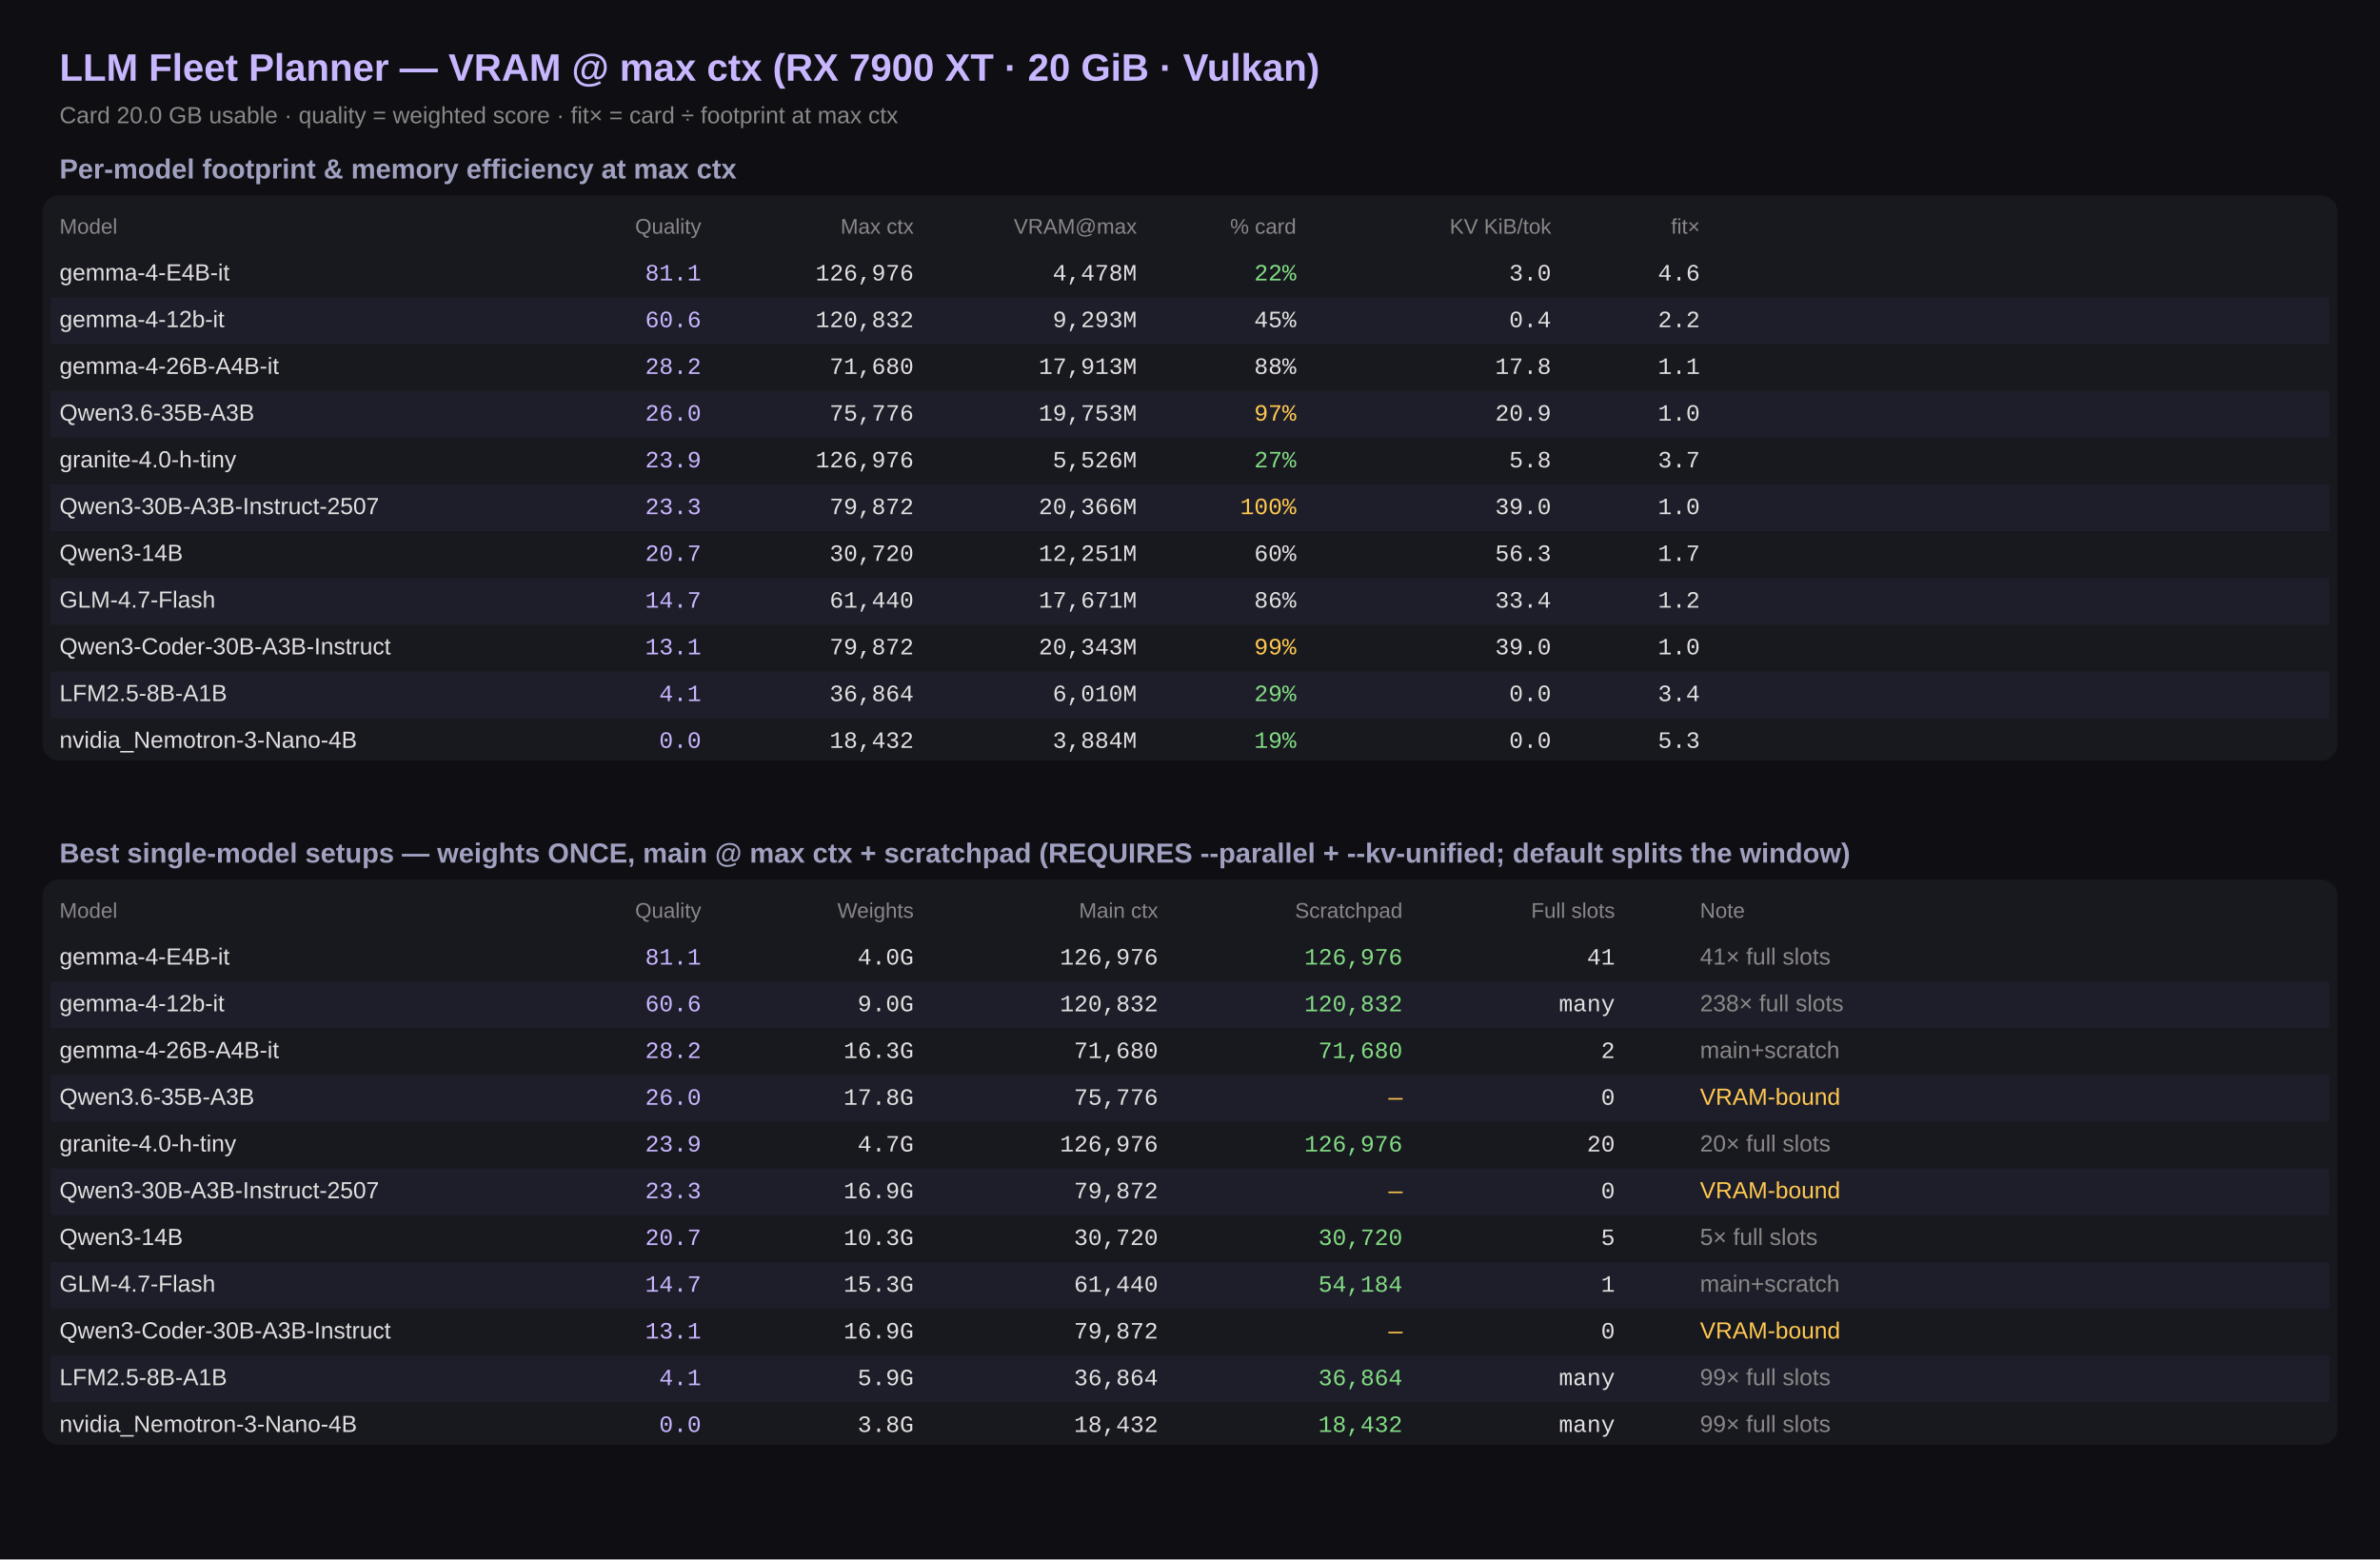
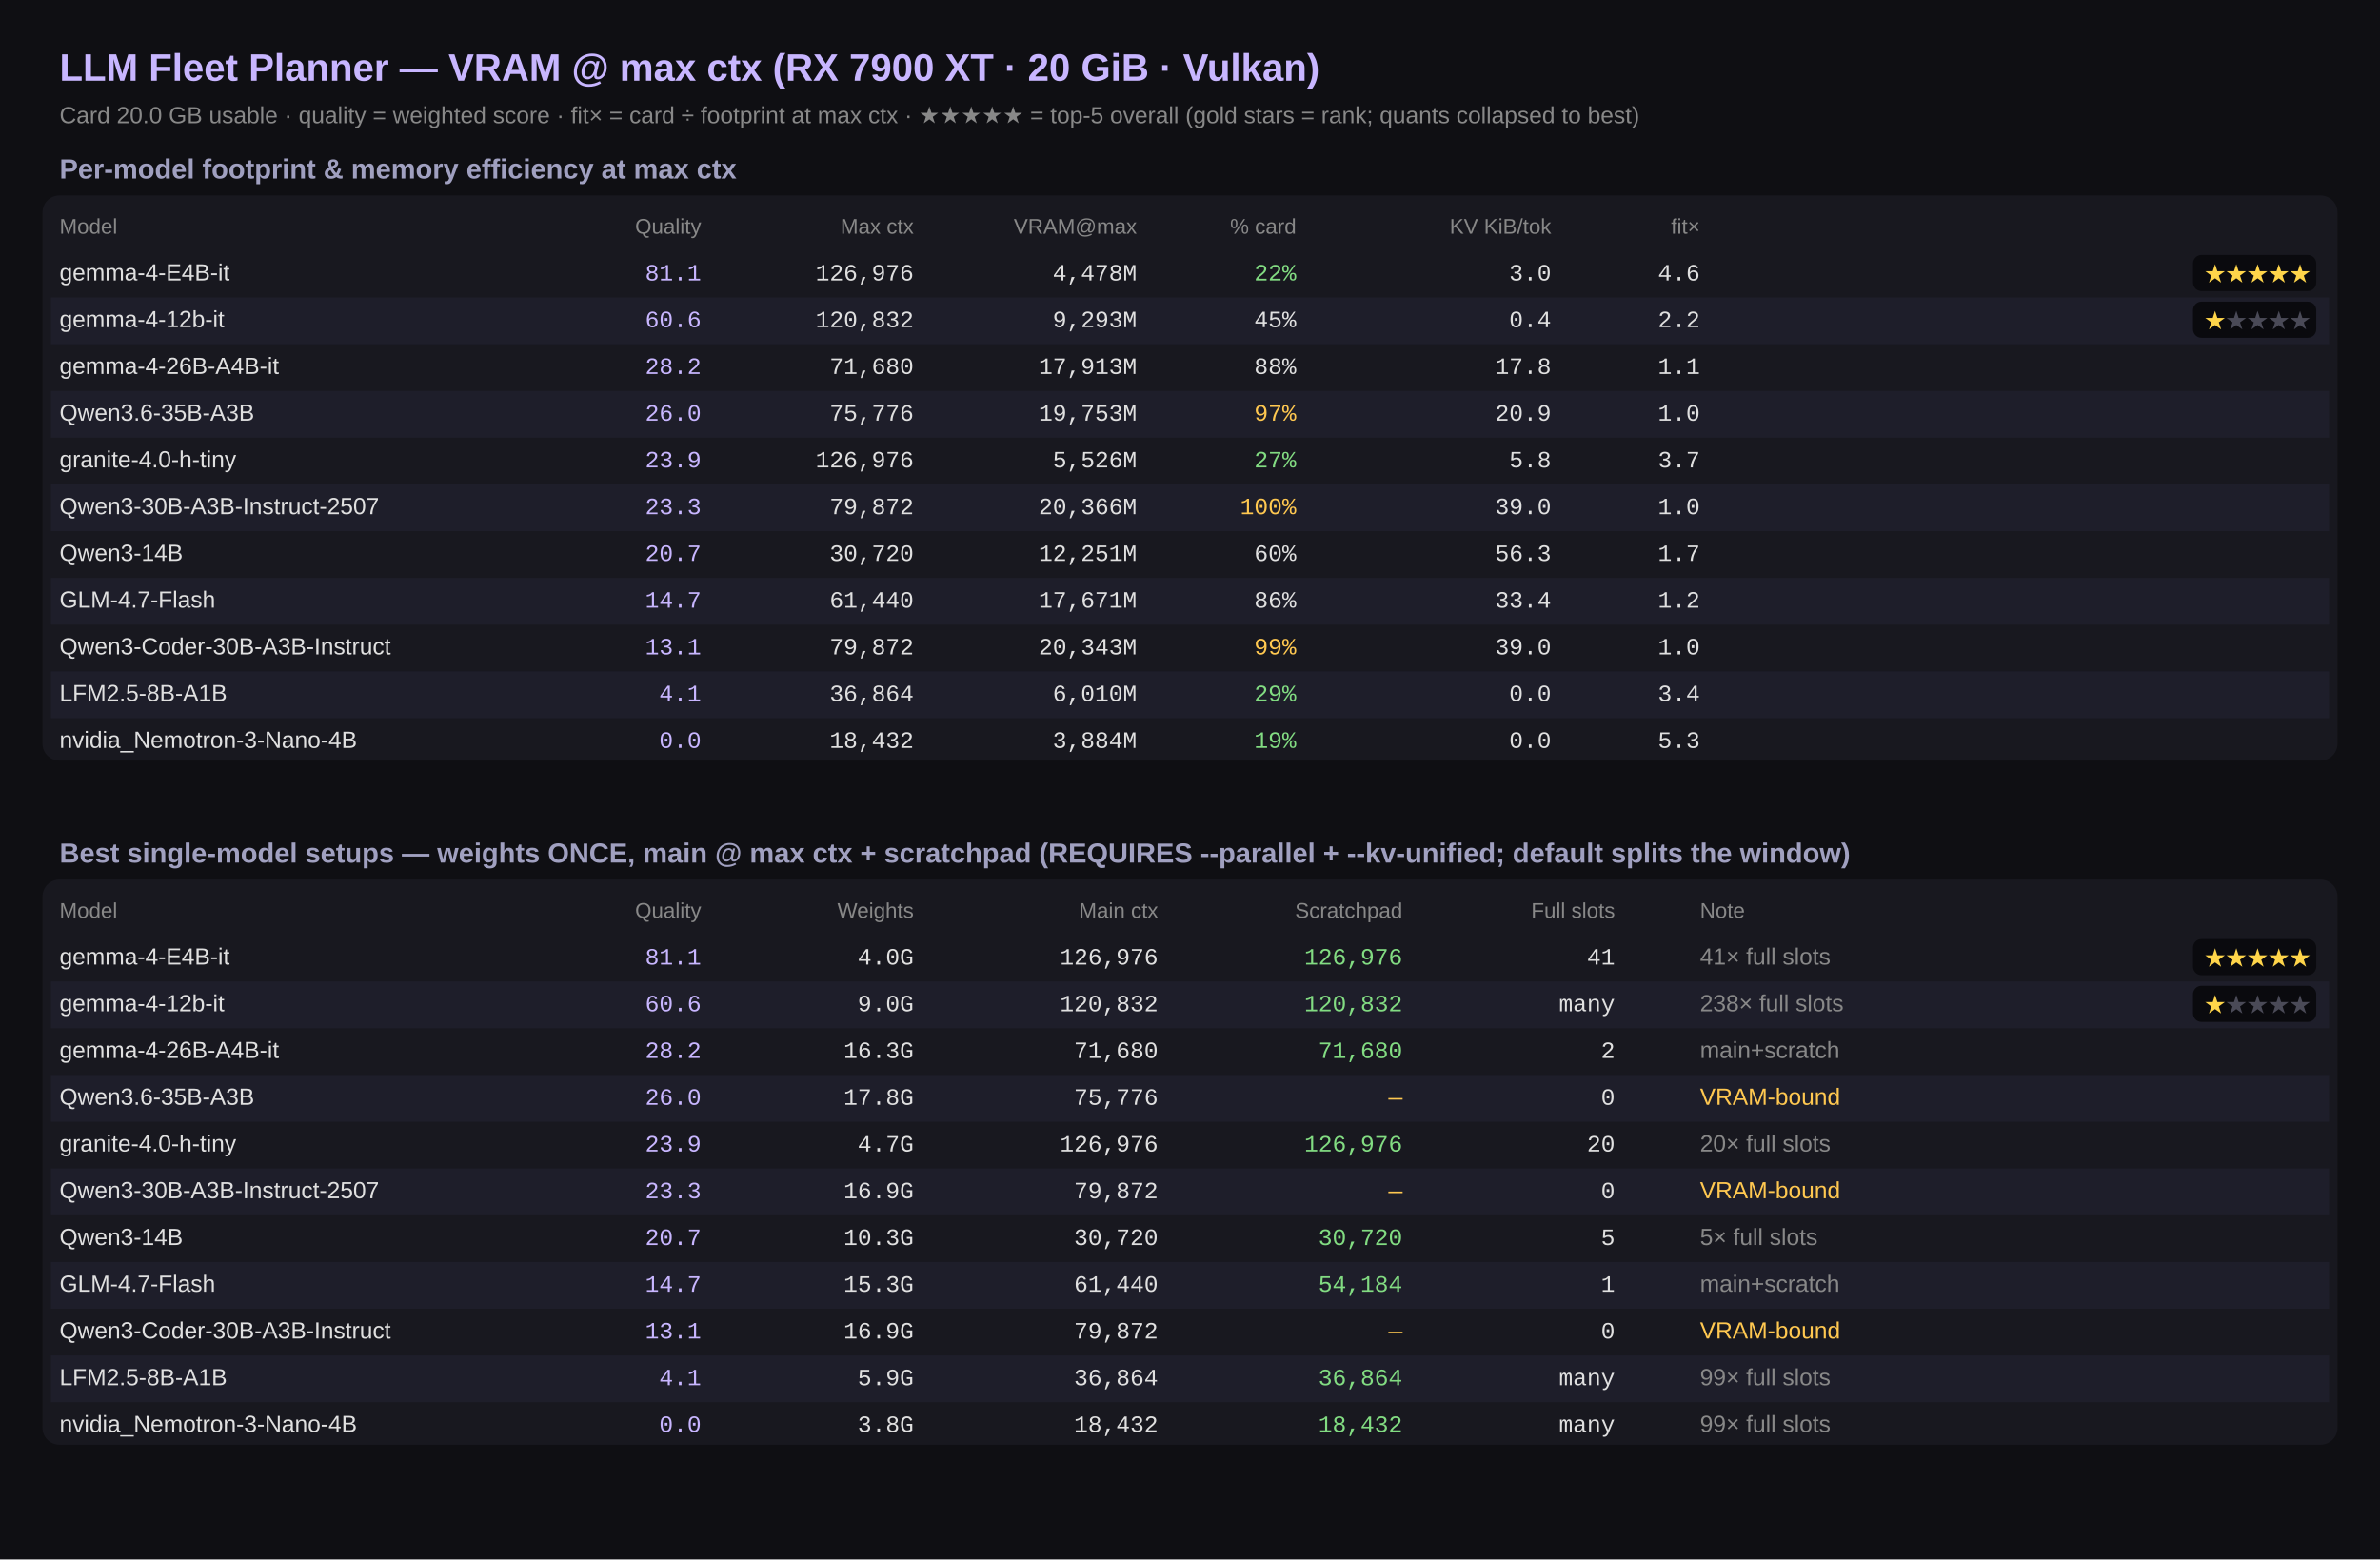
<svg xmlns="http://www.w3.org/2000/svg" width="1120" height="734">
  <rect width="1120" height="734" fill="#0f0f13" />
  <text x="28" y="38" fill="#c8b6ff" font-size="18" font-weight="700" text-anchor="start" font-family="'Segoe UI',Arial,sans-serif">LLM Fleet Planner — VRAM @ max ctx (RX 7900 XT · 20 GiB · Vulkan)</text>
-   <text x="28" y="58" fill="#888" font-size="11" font-weight="normal" text-anchor="start" font-family="'Segoe UI',Arial,sans-serif">Card 20.0 GB usable · quality = weighted score · fit× = card ÷ footprint at max ctx</text>
+   <text x="28" y="58" fill="#888" font-size="11" font-weight="normal" text-anchor="start" font-family="'Segoe UI',Arial,sans-serif">Card 20.0 GB usable · quality = weighted score · fit× = card ÷ footprint at max ctx · ★★★★★ = top-5 overall (gold stars = rank; quants collapsed to best)</text>
  <text x="28" y="84" fill="#a0a0c0" font-size="13" font-weight="600" text-anchor="start" font-family="'Segoe UI',Arial,sans-serif">Per-model footprint &amp; memory efficiency at max ctx</text>
  <rect x="20" y="92" width="1080" height="266" fill="#18181f" rx="8" />
  <text x="28" y="110" fill="#888" font-size="10" font-weight="normal" text-anchor="start" font-family="'Segoe UI',Arial,sans-serif">Model</text>
  <text x="330" y="110" fill="#888" font-size="10" font-weight="normal" text-anchor="end" font-family="'Segoe UI',Arial,sans-serif">Quality</text>
  <text x="430" y="110" fill="#888" font-size="10" font-weight="normal" text-anchor="end" font-family="'Segoe UI',Arial,sans-serif">Max ctx</text>
  <text x="535" y="110" fill="#888" font-size="10" font-weight="normal" text-anchor="end" font-family="'Segoe UI',Arial,sans-serif">VRAM@max</text>
  <text x="610" y="110" fill="#888" font-size="10" font-weight="normal" text-anchor="end" font-family="'Segoe UI',Arial,sans-serif">% card</text>
  <text x="730" y="110" fill="#888" font-size="10" font-weight="normal" text-anchor="end" font-family="'Segoe UI',Arial,sans-serif">KV KiB/tok</text>
  <text x="800" y="110" fill="#888" font-size="10" font-weight="normal" text-anchor="end" font-family="'Segoe UI',Arial,sans-serif">fit×</text>
  <text x="28" y="132" fill="#e0e0e0" font-size="11" font-weight="normal" text-anchor="start" font-family="'Segoe UI',Arial,sans-serif">gemma-4-E4B-it</text>
  <text x="330" y="132" fill="#c8b6ff" font-size="11" font-weight="normal" text-anchor="end" font-family="'Consolas','Courier New',monospace">81.1</text>
  <text x="430" y="132" fill="#e0e0e0" font-size="11" font-weight="normal" text-anchor="end" font-family="'Consolas','Courier New',monospace">126,976</text>
  <text x="535" y="132" fill="#e0e0e0" font-size="11" font-weight="normal" text-anchor="end" font-family="'Consolas','Courier New',monospace">4,478M</text>
  <text x="610" y="132" fill="#82dc82" font-size="11" font-weight="normal" text-anchor="end" font-family="'Consolas','Courier New',monospace">22%</text>
  <text x="730" y="132" fill="#e0e0e0" font-size="11" font-weight="normal" text-anchor="end" font-family="'Consolas','Courier New',monospace">3.0</text>
  <text x="800" y="132" fill="#e0e0e0" font-size="11" font-weight="normal" text-anchor="end" font-family="'Consolas','Courier New',monospace">4.6</text>
+   <rect x="1032" y="120" width="58" height="17" fill="#0a0a0e" rx="4" />
+   <text x="1037" y="133" fill="#ffd54a" font-size="12" font-weight="normal" text-anchor="start" font-family="'Segoe UI',Arial,sans-serif">★</text>
+   <text x="1047" y="133" fill="#ffd54a" font-size="12" font-weight="normal" text-anchor="start" font-family="'Segoe UI',Arial,sans-serif">★</text>
+   <text x="1057" y="133" fill="#ffd54a" font-size="12" font-weight="normal" text-anchor="start" font-family="'Segoe UI',Arial,sans-serif">★</text>
+   <text x="1067" y="133" fill="#ffd54a" font-size="12" font-weight="normal" text-anchor="start" font-family="'Segoe UI',Arial,sans-serif">★</text>
+   <text x="1077" y="133" fill="#ffd54a" font-size="12" font-weight="normal" text-anchor="start" font-family="'Segoe UI',Arial,sans-serif">★</text>
  <rect x="24" y="140" width="1072" height="22" fill="#1e1e2a" rx="0" />
  <text x="28" y="154" fill="#e0e0e0" font-size="11" font-weight="normal" text-anchor="start" font-family="'Segoe UI',Arial,sans-serif">gemma-4-12b-it</text>
  <text x="330" y="154" fill="#c8b6ff" font-size="11" font-weight="normal" text-anchor="end" font-family="'Consolas','Courier New',monospace">60.6</text>
  <text x="430" y="154" fill="#e0e0e0" font-size="11" font-weight="normal" text-anchor="end" font-family="'Consolas','Courier New',monospace">120,832</text>
  <text x="535" y="154" fill="#e0e0e0" font-size="11" font-weight="normal" text-anchor="end" font-family="'Consolas','Courier New',monospace">9,293M</text>
  <text x="610" y="154" fill="#e0e0e0" font-size="11" font-weight="normal" text-anchor="end" font-family="'Consolas','Courier New',monospace">45%</text>
  <text x="730" y="154" fill="#e0e0e0" font-size="11" font-weight="normal" text-anchor="end" font-family="'Consolas','Courier New',monospace">0.4</text>
  <text x="800" y="154" fill="#e0e0e0" font-size="11" font-weight="normal" text-anchor="end" font-family="'Consolas','Courier New',monospace">2.2</text>
+   <rect x="1032" y="142" width="58" height="17" fill="#0a0a0e" rx="4" />
+   <text x="1037" y="155" fill="#ffd54a" font-size="12" font-weight="normal" text-anchor="start" font-family="'Segoe UI',Arial,sans-serif">★</text>
+   <text x="1047" y="155" fill="#4a4a57" font-size="12" font-weight="normal" text-anchor="start" font-family="'Segoe UI',Arial,sans-serif">★</text>
+   <text x="1057" y="155" fill="#4a4a57" font-size="12" font-weight="normal" text-anchor="start" font-family="'Segoe UI',Arial,sans-serif">★</text>
+   <text x="1067" y="155" fill="#4a4a57" font-size="12" font-weight="normal" text-anchor="start" font-family="'Segoe UI',Arial,sans-serif">★</text>
+   <text x="1077" y="155" fill="#4a4a57" font-size="12" font-weight="normal" text-anchor="start" font-family="'Segoe UI',Arial,sans-serif">★</text>
  <text x="28" y="176" fill="#e0e0e0" font-size="11" font-weight="normal" text-anchor="start" font-family="'Segoe UI',Arial,sans-serif">gemma-4-26B-A4B-it</text>
  <text x="330" y="176" fill="#c8b6ff" font-size="11" font-weight="normal" text-anchor="end" font-family="'Consolas','Courier New',monospace">28.2</text>
  <text x="430" y="176" fill="#e0e0e0" font-size="11" font-weight="normal" text-anchor="end" font-family="'Consolas','Courier New',monospace">71,680</text>
  <text x="535" y="176" fill="#e0e0e0" font-size="11" font-weight="normal" text-anchor="end" font-family="'Consolas','Courier New',monospace">17,913M</text>
  <text x="610" y="176" fill="#e0e0e0" font-size="11" font-weight="normal" text-anchor="end" font-family="'Consolas','Courier New',monospace">88%</text>
  <text x="730" y="176" fill="#e0e0e0" font-size="11" font-weight="normal" text-anchor="end" font-family="'Consolas','Courier New',monospace">17.8</text>
  <text x="800" y="176" fill="#e0e0e0" font-size="11" font-weight="normal" text-anchor="end" font-family="'Consolas','Courier New',monospace">1.1</text>
  <rect x="24" y="184" width="1072" height="22" fill="#1e1e2a" rx="0" />
  <text x="28" y="198" fill="#e0e0e0" font-size="11" font-weight="normal" text-anchor="start" font-family="'Segoe UI',Arial,sans-serif">Qwen3.6-35B-A3B</text>
  <text x="330" y="198" fill="#c8b6ff" font-size="11" font-weight="normal" text-anchor="end" font-family="'Consolas','Courier New',monospace">26.0</text>
  <text x="430" y="198" fill="#e0e0e0" font-size="11" font-weight="normal" text-anchor="end" font-family="'Consolas','Courier New',monospace">75,776</text>
  <text x="535" y="198" fill="#e0e0e0" font-size="11" font-weight="normal" text-anchor="end" font-family="'Consolas','Courier New',monospace">19,753M</text>
  <text x="610" y="198" fill="#ffc850" font-size="11" font-weight="normal" text-anchor="end" font-family="'Consolas','Courier New',monospace">97%</text>
  <text x="730" y="198" fill="#e0e0e0" font-size="11" font-weight="normal" text-anchor="end" font-family="'Consolas','Courier New',monospace">20.9</text>
  <text x="800" y="198" fill="#e0e0e0" font-size="11" font-weight="normal" text-anchor="end" font-family="'Consolas','Courier New',monospace">1.0</text>
  <text x="28" y="220" fill="#e0e0e0" font-size="11" font-weight="normal" text-anchor="start" font-family="'Segoe UI',Arial,sans-serif">granite-4.0-h-tiny</text>
  <text x="330" y="220" fill="#c8b6ff" font-size="11" font-weight="normal" text-anchor="end" font-family="'Consolas','Courier New',monospace">23.9</text>
  <text x="430" y="220" fill="#e0e0e0" font-size="11" font-weight="normal" text-anchor="end" font-family="'Consolas','Courier New',monospace">126,976</text>
  <text x="535" y="220" fill="#e0e0e0" font-size="11" font-weight="normal" text-anchor="end" font-family="'Consolas','Courier New',monospace">5,526M</text>
  <text x="610" y="220" fill="#82dc82" font-size="11" font-weight="normal" text-anchor="end" font-family="'Consolas','Courier New',monospace">27%</text>
  <text x="730" y="220" fill="#e0e0e0" font-size="11" font-weight="normal" text-anchor="end" font-family="'Consolas','Courier New',monospace">5.8</text>
  <text x="800" y="220" fill="#e0e0e0" font-size="11" font-weight="normal" text-anchor="end" font-family="'Consolas','Courier New',monospace">3.7</text>
  <rect x="24" y="228" width="1072" height="22" fill="#1e1e2a" rx="0" />
  <text x="28" y="242" fill="#e0e0e0" font-size="11" font-weight="normal" text-anchor="start" font-family="'Segoe UI',Arial,sans-serif">Qwen3-30B-A3B-Instruct-2507</text>
  <text x="330" y="242" fill="#c8b6ff" font-size="11" font-weight="normal" text-anchor="end" font-family="'Consolas','Courier New',monospace">23.3</text>
  <text x="430" y="242" fill="#e0e0e0" font-size="11" font-weight="normal" text-anchor="end" font-family="'Consolas','Courier New',monospace">79,872</text>
  <text x="535" y="242" fill="#e0e0e0" font-size="11" font-weight="normal" text-anchor="end" font-family="'Consolas','Courier New',monospace">20,366M</text>
  <text x="610" y="242" fill="#ffc850" font-size="11" font-weight="normal" text-anchor="end" font-family="'Consolas','Courier New',monospace">100%</text>
  <text x="730" y="242" fill="#e0e0e0" font-size="11" font-weight="normal" text-anchor="end" font-family="'Consolas','Courier New',monospace">39.0</text>
  <text x="800" y="242" fill="#e0e0e0" font-size="11" font-weight="normal" text-anchor="end" font-family="'Consolas','Courier New',monospace">1.0</text>
  <text x="28" y="264" fill="#e0e0e0" font-size="11" font-weight="normal" text-anchor="start" font-family="'Segoe UI',Arial,sans-serif">Qwen3-14B</text>
  <text x="330" y="264" fill="#c8b6ff" font-size="11" font-weight="normal" text-anchor="end" font-family="'Consolas','Courier New',monospace">20.7</text>
  <text x="430" y="264" fill="#e0e0e0" font-size="11" font-weight="normal" text-anchor="end" font-family="'Consolas','Courier New',monospace">30,720</text>
  <text x="535" y="264" fill="#e0e0e0" font-size="11" font-weight="normal" text-anchor="end" font-family="'Consolas','Courier New',monospace">12,251M</text>
  <text x="610" y="264" fill="#e0e0e0" font-size="11" font-weight="normal" text-anchor="end" font-family="'Consolas','Courier New',monospace">60%</text>
  <text x="730" y="264" fill="#e0e0e0" font-size="11" font-weight="normal" text-anchor="end" font-family="'Consolas','Courier New',monospace">56.3</text>
  <text x="800" y="264" fill="#e0e0e0" font-size="11" font-weight="normal" text-anchor="end" font-family="'Consolas','Courier New',monospace">1.7</text>
  <rect x="24" y="272" width="1072" height="22" fill="#1e1e2a" rx="0" />
  <text x="28" y="286" fill="#e0e0e0" font-size="11" font-weight="normal" text-anchor="start" font-family="'Segoe UI',Arial,sans-serif">GLM-4.7-Flash</text>
  <text x="330" y="286" fill="#c8b6ff" font-size="11" font-weight="normal" text-anchor="end" font-family="'Consolas','Courier New',monospace">14.7</text>
  <text x="430" y="286" fill="#e0e0e0" font-size="11" font-weight="normal" text-anchor="end" font-family="'Consolas','Courier New',monospace">61,440</text>
  <text x="535" y="286" fill="#e0e0e0" font-size="11" font-weight="normal" text-anchor="end" font-family="'Consolas','Courier New',monospace">17,671M</text>
  <text x="610" y="286" fill="#e0e0e0" font-size="11" font-weight="normal" text-anchor="end" font-family="'Consolas','Courier New',monospace">86%</text>
  <text x="730" y="286" fill="#e0e0e0" font-size="11" font-weight="normal" text-anchor="end" font-family="'Consolas','Courier New',monospace">33.4</text>
  <text x="800" y="286" fill="#e0e0e0" font-size="11" font-weight="normal" text-anchor="end" font-family="'Consolas','Courier New',monospace">1.2</text>
  <text x="28" y="308" fill="#e0e0e0" font-size="11" font-weight="normal" text-anchor="start" font-family="'Segoe UI',Arial,sans-serif">Qwen3-Coder-30B-A3B-Instruct</text>
  <text x="330" y="308" fill="#c8b6ff" font-size="11" font-weight="normal" text-anchor="end" font-family="'Consolas','Courier New',monospace">13.1</text>
  <text x="430" y="308" fill="#e0e0e0" font-size="11" font-weight="normal" text-anchor="end" font-family="'Consolas','Courier New',monospace">79,872</text>
  <text x="535" y="308" fill="#e0e0e0" font-size="11" font-weight="normal" text-anchor="end" font-family="'Consolas','Courier New',monospace">20,343M</text>
  <text x="610" y="308" fill="#ffc850" font-size="11" font-weight="normal" text-anchor="end" font-family="'Consolas','Courier New',monospace">99%</text>
  <text x="730" y="308" fill="#e0e0e0" font-size="11" font-weight="normal" text-anchor="end" font-family="'Consolas','Courier New',monospace">39.0</text>
  <text x="800" y="308" fill="#e0e0e0" font-size="11" font-weight="normal" text-anchor="end" font-family="'Consolas','Courier New',monospace">1.0</text>
  <rect x="24" y="316" width="1072" height="22" fill="#1e1e2a" rx="0" />
  <text x="28" y="330" fill="#e0e0e0" font-size="11" font-weight="normal" text-anchor="start" font-family="'Segoe UI',Arial,sans-serif">LFM2.5-8B-A1B</text>
  <text x="330" y="330" fill="#c8b6ff" font-size="11" font-weight="normal" text-anchor="end" font-family="'Consolas','Courier New',monospace">4.1</text>
  <text x="430" y="330" fill="#e0e0e0" font-size="11" font-weight="normal" text-anchor="end" font-family="'Consolas','Courier New',monospace">36,864</text>
  <text x="535" y="330" fill="#e0e0e0" font-size="11" font-weight="normal" text-anchor="end" font-family="'Consolas','Courier New',monospace">6,010M</text>
  <text x="610" y="330" fill="#82dc82" font-size="11" font-weight="normal" text-anchor="end" font-family="'Consolas','Courier New',monospace">29%</text>
  <text x="730" y="330" fill="#e0e0e0" font-size="11" font-weight="normal" text-anchor="end" font-family="'Consolas','Courier New',monospace">0.0</text>
  <text x="800" y="330" fill="#e0e0e0" font-size="11" font-weight="normal" text-anchor="end" font-family="'Consolas','Courier New',monospace">3.4</text>
  <text x="28" y="352" fill="#e0e0e0" font-size="11" font-weight="normal" text-anchor="start" font-family="'Segoe UI',Arial,sans-serif">nvidia_Nemotron-3-Nano-4B</text>
  <text x="330" y="352" fill="#c8b6ff" font-size="11" font-weight="normal" text-anchor="end" font-family="'Consolas','Courier New',monospace">0.0</text>
  <text x="430" y="352" fill="#e0e0e0" font-size="11" font-weight="normal" text-anchor="end" font-family="'Consolas','Courier New',monospace">18,432</text>
  <text x="535" y="352" fill="#e0e0e0" font-size="11" font-weight="normal" text-anchor="end" font-family="'Consolas','Courier New',monospace">3,884M</text>
  <text x="610" y="352" fill="#82dc82" font-size="11" font-weight="normal" text-anchor="end" font-family="'Consolas','Courier New',monospace">19%</text>
  <text x="730" y="352" fill="#e0e0e0" font-size="11" font-weight="normal" text-anchor="end" font-family="'Consolas','Courier New',monospace">0.0</text>
  <text x="800" y="352" fill="#e0e0e0" font-size="11" font-weight="normal" text-anchor="end" font-family="'Consolas','Courier New',monospace">5.3</text>
  <text x="28" y="406" fill="#a0a0c0" font-size="13" font-weight="600" text-anchor="start" font-family="'Segoe UI',Arial,sans-serif">Best single-model setups — weights ONCE, main @ max ctx + scratchpad (REQUIRES --parallel + --kv-unified; default splits the window)</text>
  <rect x="20" y="414" width="1080" height="266" fill="#18181f" rx="8" />
  <text x="28" y="432" fill="#888" font-size="10" font-weight="normal" text-anchor="start" font-family="'Segoe UI',Arial,sans-serif">Model</text>
  <text x="330" y="432" fill="#888" font-size="10" font-weight="normal" text-anchor="end" font-family="'Segoe UI',Arial,sans-serif">Quality</text>
  <text x="430" y="432" fill="#888" font-size="10" font-weight="normal" text-anchor="end" font-family="'Segoe UI',Arial,sans-serif">Weights</text>
  <text x="545" y="432" fill="#888" font-size="10" font-weight="normal" text-anchor="end" font-family="'Segoe UI',Arial,sans-serif">Main ctx</text>
  <text x="660" y="432" fill="#888" font-size="10" font-weight="normal" text-anchor="end" font-family="'Segoe UI',Arial,sans-serif">Scratchpad</text>
  <text x="760" y="432" fill="#888" font-size="10" font-weight="normal" text-anchor="end" font-family="'Segoe UI',Arial,sans-serif">Full slots</text>
  <text x="800" y="432" fill="#888" font-size="10" font-weight="normal" text-anchor="start" font-family="'Segoe UI',Arial,sans-serif">Note</text>
  <text x="28" y="454" fill="#e0e0e0" font-size="11" font-weight="normal" text-anchor="start" font-family="'Segoe UI',Arial,sans-serif">gemma-4-E4B-it</text>
  <text x="330" y="454" fill="#c8b6ff" font-size="11" font-weight="normal" text-anchor="end" font-family="'Consolas','Courier New',monospace">81.1</text>
  <text x="430" y="454" fill="#e0e0e0" font-size="11" font-weight="normal" text-anchor="end" font-family="'Consolas','Courier New',monospace">4.0G</text>
  <text x="545" y="454" fill="#e0e0e0" font-size="11" font-weight="normal" text-anchor="end" font-family="'Consolas','Courier New',monospace">126,976</text>
  <text x="660" y="454" fill="#82dc82" font-size="11" font-weight="normal" text-anchor="end" font-family="'Consolas','Courier New',monospace">126,976</text>
  <text x="760" y="454" fill="#e0e0e0" font-size="11" font-weight="normal" text-anchor="end" font-family="'Consolas','Courier New',monospace">41</text>
  <text x="800" y="454" fill="#888" font-size="11" font-weight="normal" text-anchor="start" font-family="'Segoe UI',Arial,sans-serif">41× full slots</text>
+   <rect x="1032" y="442" width="58" height="17" fill="#0a0a0e" rx="4" />
+   <text x="1037" y="455" fill="#ffd54a" font-size="12" font-weight="normal" text-anchor="start" font-family="'Segoe UI',Arial,sans-serif">★</text>
+   <text x="1047" y="455" fill="#ffd54a" font-size="12" font-weight="normal" text-anchor="start" font-family="'Segoe UI',Arial,sans-serif">★</text>
+   <text x="1057" y="455" fill="#ffd54a" font-size="12" font-weight="normal" text-anchor="start" font-family="'Segoe UI',Arial,sans-serif">★</text>
+   <text x="1067" y="455" fill="#ffd54a" font-size="12" font-weight="normal" text-anchor="start" font-family="'Segoe UI',Arial,sans-serif">★</text>
+   <text x="1077" y="455" fill="#ffd54a" font-size="12" font-weight="normal" text-anchor="start" font-family="'Segoe UI',Arial,sans-serif">★</text>
  <rect x="24" y="462" width="1072" height="22" fill="#1e1e2a" rx="0" />
  <text x="28" y="476" fill="#e0e0e0" font-size="11" font-weight="normal" text-anchor="start" font-family="'Segoe UI',Arial,sans-serif">gemma-4-12b-it</text>
  <text x="330" y="476" fill="#c8b6ff" font-size="11" font-weight="normal" text-anchor="end" font-family="'Consolas','Courier New',monospace">60.6</text>
  <text x="430" y="476" fill="#e0e0e0" font-size="11" font-weight="normal" text-anchor="end" font-family="'Consolas','Courier New',monospace">9.0G</text>
  <text x="545" y="476" fill="#e0e0e0" font-size="11" font-weight="normal" text-anchor="end" font-family="'Consolas','Courier New',monospace">120,832</text>
  <text x="660" y="476" fill="#82dc82" font-size="11" font-weight="normal" text-anchor="end" font-family="'Consolas','Courier New',monospace">120,832</text>
  <text x="760" y="476" fill="#e0e0e0" font-size="11" font-weight="normal" text-anchor="end" font-family="'Consolas','Courier New',monospace">many</text>
  <text x="800" y="476" fill="#888" font-size="11" font-weight="normal" text-anchor="start" font-family="'Segoe UI',Arial,sans-serif">238× full slots</text>
+   <rect x="1032" y="464" width="58" height="17" fill="#0a0a0e" rx="4" />
+   <text x="1037" y="477" fill="#ffd54a" font-size="12" font-weight="normal" text-anchor="start" font-family="'Segoe UI',Arial,sans-serif">★</text>
+   <text x="1047" y="477" fill="#4a4a57" font-size="12" font-weight="normal" text-anchor="start" font-family="'Segoe UI',Arial,sans-serif">★</text>
+   <text x="1057" y="477" fill="#4a4a57" font-size="12" font-weight="normal" text-anchor="start" font-family="'Segoe UI',Arial,sans-serif">★</text>
+   <text x="1067" y="477" fill="#4a4a57" font-size="12" font-weight="normal" text-anchor="start" font-family="'Segoe UI',Arial,sans-serif">★</text>
+   <text x="1077" y="477" fill="#4a4a57" font-size="12" font-weight="normal" text-anchor="start" font-family="'Segoe UI',Arial,sans-serif">★</text>
  <text x="28" y="498" fill="#e0e0e0" font-size="11" font-weight="normal" text-anchor="start" font-family="'Segoe UI',Arial,sans-serif">gemma-4-26B-A4B-it</text>
  <text x="330" y="498" fill="#c8b6ff" font-size="11" font-weight="normal" text-anchor="end" font-family="'Consolas','Courier New',monospace">28.2</text>
  <text x="430" y="498" fill="#e0e0e0" font-size="11" font-weight="normal" text-anchor="end" font-family="'Consolas','Courier New',monospace">16.3G</text>
  <text x="545" y="498" fill="#e0e0e0" font-size="11" font-weight="normal" text-anchor="end" font-family="'Consolas','Courier New',monospace">71,680</text>
  <text x="660" y="498" fill="#82dc82" font-size="11" font-weight="normal" text-anchor="end" font-family="'Consolas','Courier New',monospace">71,680</text>
  <text x="760" y="498" fill="#e0e0e0" font-size="11" font-weight="normal" text-anchor="end" font-family="'Consolas','Courier New',monospace">2</text>
  <text x="800" y="498" fill="#888" font-size="11" font-weight="normal" text-anchor="start" font-family="'Segoe UI',Arial,sans-serif">main+scratch</text>
  <rect x="24" y="506" width="1072" height="22" fill="#1e1e2a" rx="0" />
  <text x="28" y="520" fill="#e0e0e0" font-size="11" font-weight="normal" text-anchor="start" font-family="'Segoe UI',Arial,sans-serif">Qwen3.6-35B-A3B</text>
  <text x="330" y="520" fill="#c8b6ff" font-size="11" font-weight="normal" text-anchor="end" font-family="'Consolas','Courier New',monospace">26.0</text>
  <text x="430" y="520" fill="#e0e0e0" font-size="11" font-weight="normal" text-anchor="end" font-family="'Consolas','Courier New',monospace">17.8G</text>
  <text x="545" y="520" fill="#e0e0e0" font-size="11" font-weight="normal" text-anchor="end" font-family="'Consolas','Courier New',monospace">75,776</text>
  <text x="660" y="520" fill="#ffc850" font-size="11" font-weight="normal" text-anchor="end" font-family="'Consolas','Courier New',monospace">—</text>
  <text x="760" y="520" fill="#e0e0e0" font-size="11" font-weight="normal" text-anchor="end" font-family="'Consolas','Courier New',monospace">0</text>
  <text x="800" y="520" fill="#ffc850" font-size="11" font-weight="normal" text-anchor="start" font-family="'Segoe UI',Arial,sans-serif">VRAM-bound</text>
  <text x="28" y="542" fill="#e0e0e0" font-size="11" font-weight="normal" text-anchor="start" font-family="'Segoe UI',Arial,sans-serif">granite-4.0-h-tiny</text>
  <text x="330" y="542" fill="#c8b6ff" font-size="11" font-weight="normal" text-anchor="end" font-family="'Consolas','Courier New',monospace">23.9</text>
  <text x="430" y="542" fill="#e0e0e0" font-size="11" font-weight="normal" text-anchor="end" font-family="'Consolas','Courier New',monospace">4.7G</text>
  <text x="545" y="542" fill="#e0e0e0" font-size="11" font-weight="normal" text-anchor="end" font-family="'Consolas','Courier New',monospace">126,976</text>
  <text x="660" y="542" fill="#82dc82" font-size="11" font-weight="normal" text-anchor="end" font-family="'Consolas','Courier New',monospace">126,976</text>
  <text x="760" y="542" fill="#e0e0e0" font-size="11" font-weight="normal" text-anchor="end" font-family="'Consolas','Courier New',monospace">20</text>
  <text x="800" y="542" fill="#888" font-size="11" font-weight="normal" text-anchor="start" font-family="'Segoe UI',Arial,sans-serif">20× full slots</text>
  <rect x="24" y="550" width="1072" height="22" fill="#1e1e2a" rx="0" />
  <text x="28" y="564" fill="#e0e0e0" font-size="11" font-weight="normal" text-anchor="start" font-family="'Segoe UI',Arial,sans-serif">Qwen3-30B-A3B-Instruct-2507</text>
  <text x="330" y="564" fill="#c8b6ff" font-size="11" font-weight="normal" text-anchor="end" font-family="'Consolas','Courier New',monospace">23.3</text>
  <text x="430" y="564" fill="#e0e0e0" font-size="11" font-weight="normal" text-anchor="end" font-family="'Consolas','Courier New',monospace">16.9G</text>
  <text x="545" y="564" fill="#e0e0e0" font-size="11" font-weight="normal" text-anchor="end" font-family="'Consolas','Courier New',monospace">79,872</text>
  <text x="660" y="564" fill="#ffc850" font-size="11" font-weight="normal" text-anchor="end" font-family="'Consolas','Courier New',monospace">—</text>
  <text x="760" y="564" fill="#e0e0e0" font-size="11" font-weight="normal" text-anchor="end" font-family="'Consolas','Courier New',monospace">0</text>
  <text x="800" y="564" fill="#ffc850" font-size="11" font-weight="normal" text-anchor="start" font-family="'Segoe UI',Arial,sans-serif">VRAM-bound</text>
  <text x="28" y="586" fill="#e0e0e0" font-size="11" font-weight="normal" text-anchor="start" font-family="'Segoe UI',Arial,sans-serif">Qwen3-14B</text>
  <text x="330" y="586" fill="#c8b6ff" font-size="11" font-weight="normal" text-anchor="end" font-family="'Consolas','Courier New',monospace">20.7</text>
  <text x="430" y="586" fill="#e0e0e0" font-size="11" font-weight="normal" text-anchor="end" font-family="'Consolas','Courier New',monospace">10.3G</text>
  <text x="545" y="586" fill="#e0e0e0" font-size="11" font-weight="normal" text-anchor="end" font-family="'Consolas','Courier New',monospace">30,720</text>
  <text x="660" y="586" fill="#82dc82" font-size="11" font-weight="normal" text-anchor="end" font-family="'Consolas','Courier New',monospace">30,720</text>
  <text x="760" y="586" fill="#e0e0e0" font-size="11" font-weight="normal" text-anchor="end" font-family="'Consolas','Courier New',monospace">5</text>
  <text x="800" y="586" fill="#888" font-size="11" font-weight="normal" text-anchor="start" font-family="'Segoe UI',Arial,sans-serif">5× full slots</text>
  <rect x="24" y="594" width="1072" height="22" fill="#1e1e2a" rx="0" />
  <text x="28" y="608" fill="#e0e0e0" font-size="11" font-weight="normal" text-anchor="start" font-family="'Segoe UI',Arial,sans-serif">GLM-4.7-Flash</text>
  <text x="330" y="608" fill="#c8b6ff" font-size="11" font-weight="normal" text-anchor="end" font-family="'Consolas','Courier New',monospace">14.7</text>
  <text x="430" y="608" fill="#e0e0e0" font-size="11" font-weight="normal" text-anchor="end" font-family="'Consolas','Courier New',monospace">15.3G</text>
  <text x="545" y="608" fill="#e0e0e0" font-size="11" font-weight="normal" text-anchor="end" font-family="'Consolas','Courier New',monospace">61,440</text>
  <text x="660" y="608" fill="#82dc82" font-size="11" font-weight="normal" text-anchor="end" font-family="'Consolas','Courier New',monospace">54,184</text>
  <text x="760" y="608" fill="#e0e0e0" font-size="11" font-weight="normal" text-anchor="end" font-family="'Consolas','Courier New',monospace">1</text>
  <text x="800" y="608" fill="#888" font-size="11" font-weight="normal" text-anchor="start" font-family="'Segoe UI',Arial,sans-serif">main+scratch</text>
  <text x="28" y="630" fill="#e0e0e0" font-size="11" font-weight="normal" text-anchor="start" font-family="'Segoe UI',Arial,sans-serif">Qwen3-Coder-30B-A3B-Instruct</text>
  <text x="330" y="630" fill="#c8b6ff" font-size="11" font-weight="normal" text-anchor="end" font-family="'Consolas','Courier New',monospace">13.1</text>
  <text x="430" y="630" fill="#e0e0e0" font-size="11" font-weight="normal" text-anchor="end" font-family="'Consolas','Courier New',monospace">16.9G</text>
  <text x="545" y="630" fill="#e0e0e0" font-size="11" font-weight="normal" text-anchor="end" font-family="'Consolas','Courier New',monospace">79,872</text>
  <text x="660" y="630" fill="#ffc850" font-size="11" font-weight="normal" text-anchor="end" font-family="'Consolas','Courier New',monospace">—</text>
  <text x="760" y="630" fill="#e0e0e0" font-size="11" font-weight="normal" text-anchor="end" font-family="'Consolas','Courier New',monospace">0</text>
  <text x="800" y="630" fill="#ffc850" font-size="11" font-weight="normal" text-anchor="start" font-family="'Segoe UI',Arial,sans-serif">VRAM-bound</text>
  <rect x="24" y="638" width="1072" height="22" fill="#1e1e2a" rx="0" />
  <text x="28" y="652" fill="#e0e0e0" font-size="11" font-weight="normal" text-anchor="start" font-family="'Segoe UI',Arial,sans-serif">LFM2.5-8B-A1B</text>
  <text x="330" y="652" fill="#c8b6ff" font-size="11" font-weight="normal" text-anchor="end" font-family="'Consolas','Courier New',monospace">4.1</text>
  <text x="430" y="652" fill="#e0e0e0" font-size="11" font-weight="normal" text-anchor="end" font-family="'Consolas','Courier New',monospace">5.9G</text>
  <text x="545" y="652" fill="#e0e0e0" font-size="11" font-weight="normal" text-anchor="end" font-family="'Consolas','Courier New',monospace">36,864</text>
  <text x="660" y="652" fill="#82dc82" font-size="11" font-weight="normal" text-anchor="end" font-family="'Consolas','Courier New',monospace">36,864</text>
  <text x="760" y="652" fill="#e0e0e0" font-size="11" font-weight="normal" text-anchor="end" font-family="'Consolas','Courier New',monospace">many</text>
  <text x="800" y="652" fill="#888" font-size="11" font-weight="normal" text-anchor="start" font-family="'Segoe UI',Arial,sans-serif">99× full slots</text>
  <text x="28" y="674" fill="#e0e0e0" font-size="11" font-weight="normal" text-anchor="start" font-family="'Segoe UI',Arial,sans-serif">nvidia_Nemotron-3-Nano-4B</text>
  <text x="330" y="674" fill="#c8b6ff" font-size="11" font-weight="normal" text-anchor="end" font-family="'Consolas','Courier New',monospace">0.0</text>
  <text x="430" y="674" fill="#e0e0e0" font-size="11" font-weight="normal" text-anchor="end" font-family="'Consolas','Courier New',monospace">3.8G</text>
  <text x="545" y="674" fill="#e0e0e0" font-size="11" font-weight="normal" text-anchor="end" font-family="'Consolas','Courier New',monospace">18,432</text>
  <text x="660" y="674" fill="#82dc82" font-size="11" font-weight="normal" text-anchor="end" font-family="'Consolas','Courier New',monospace">18,432</text>
  <text x="760" y="674" fill="#e0e0e0" font-size="11" font-weight="normal" text-anchor="end" font-family="'Consolas','Courier New',monospace">many</text>
  <text x="800" y="674" fill="#888" font-size="11" font-weight="normal" text-anchor="start" font-family="'Segoe UI',Arial,sans-serif">99× full slots</text>
</svg>
